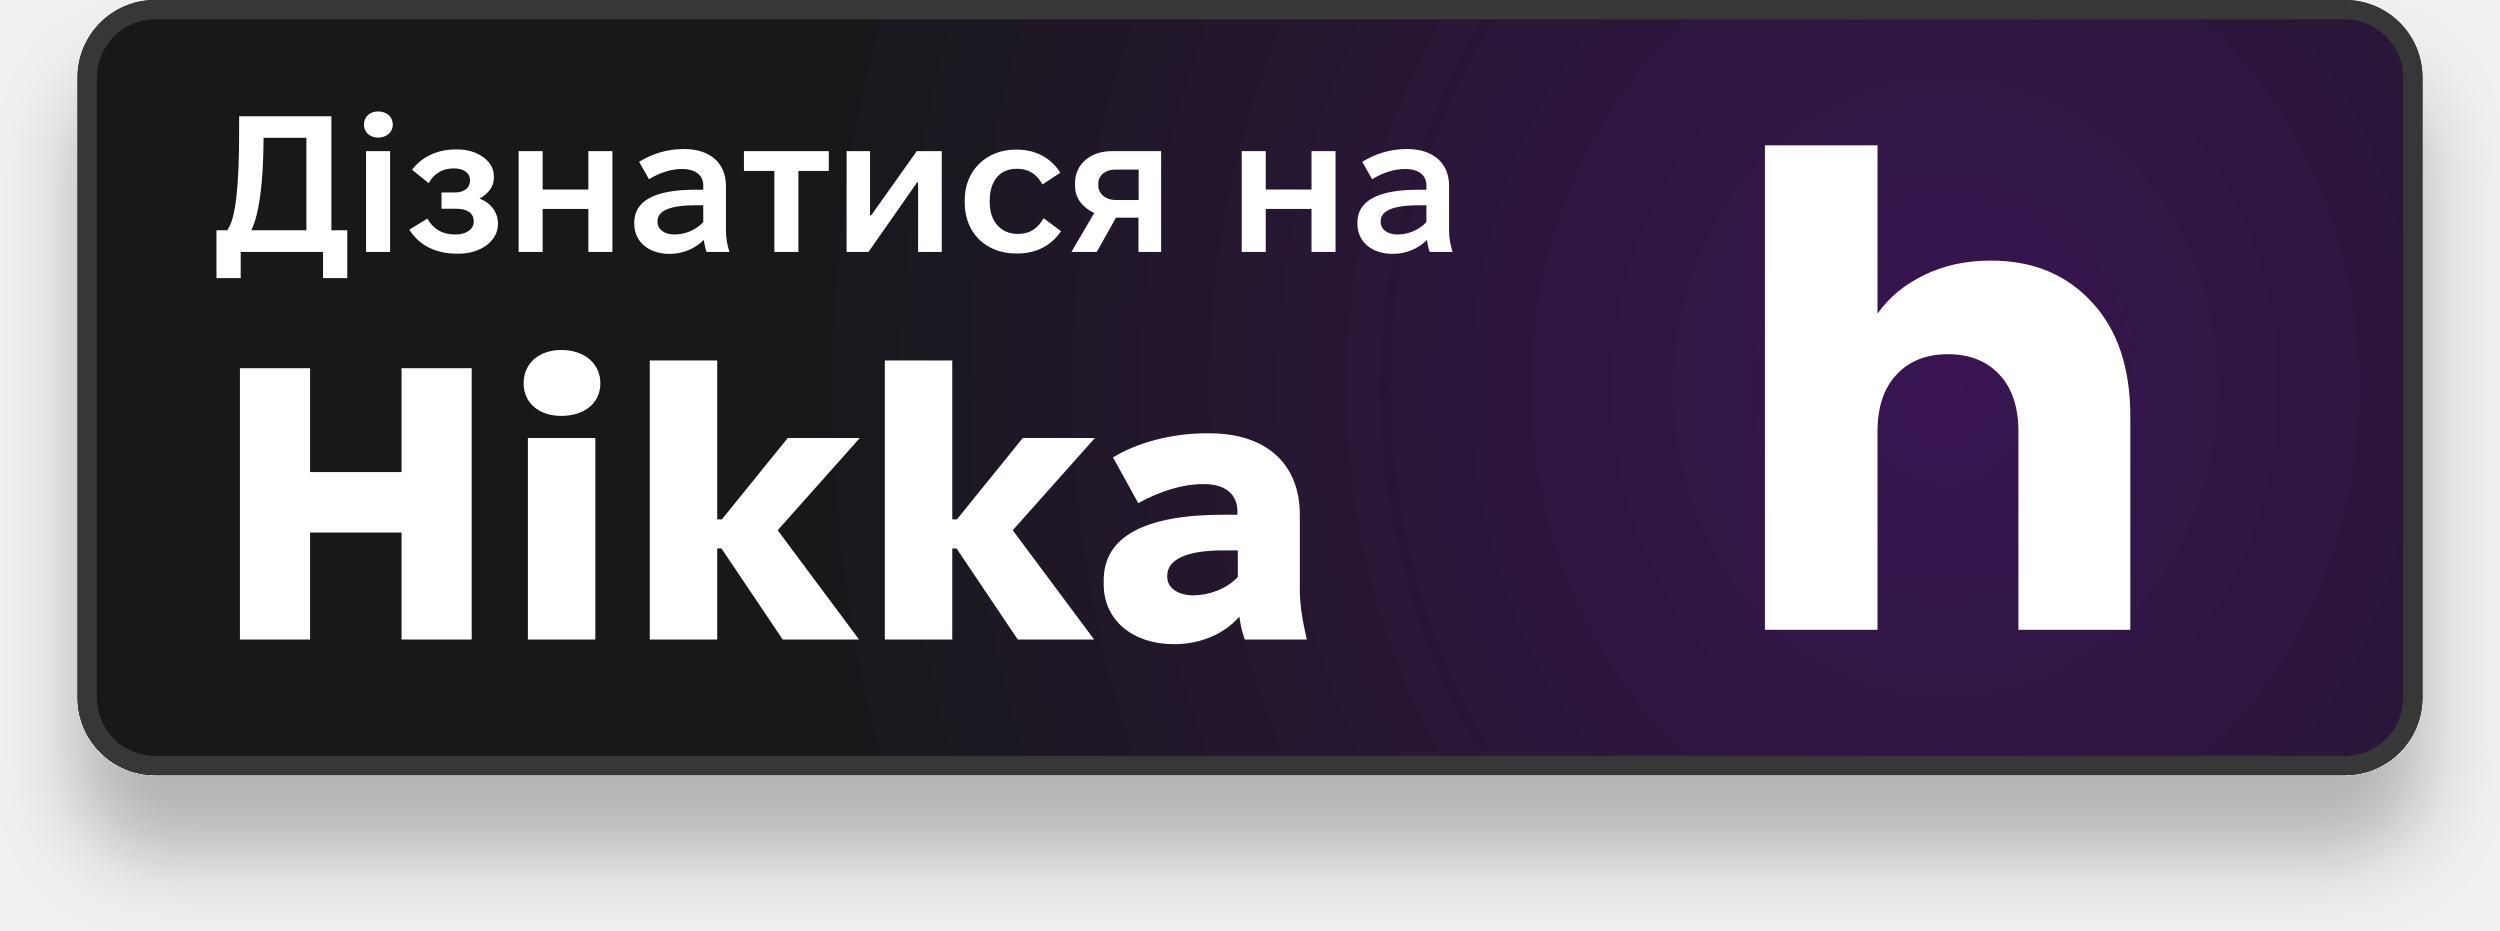
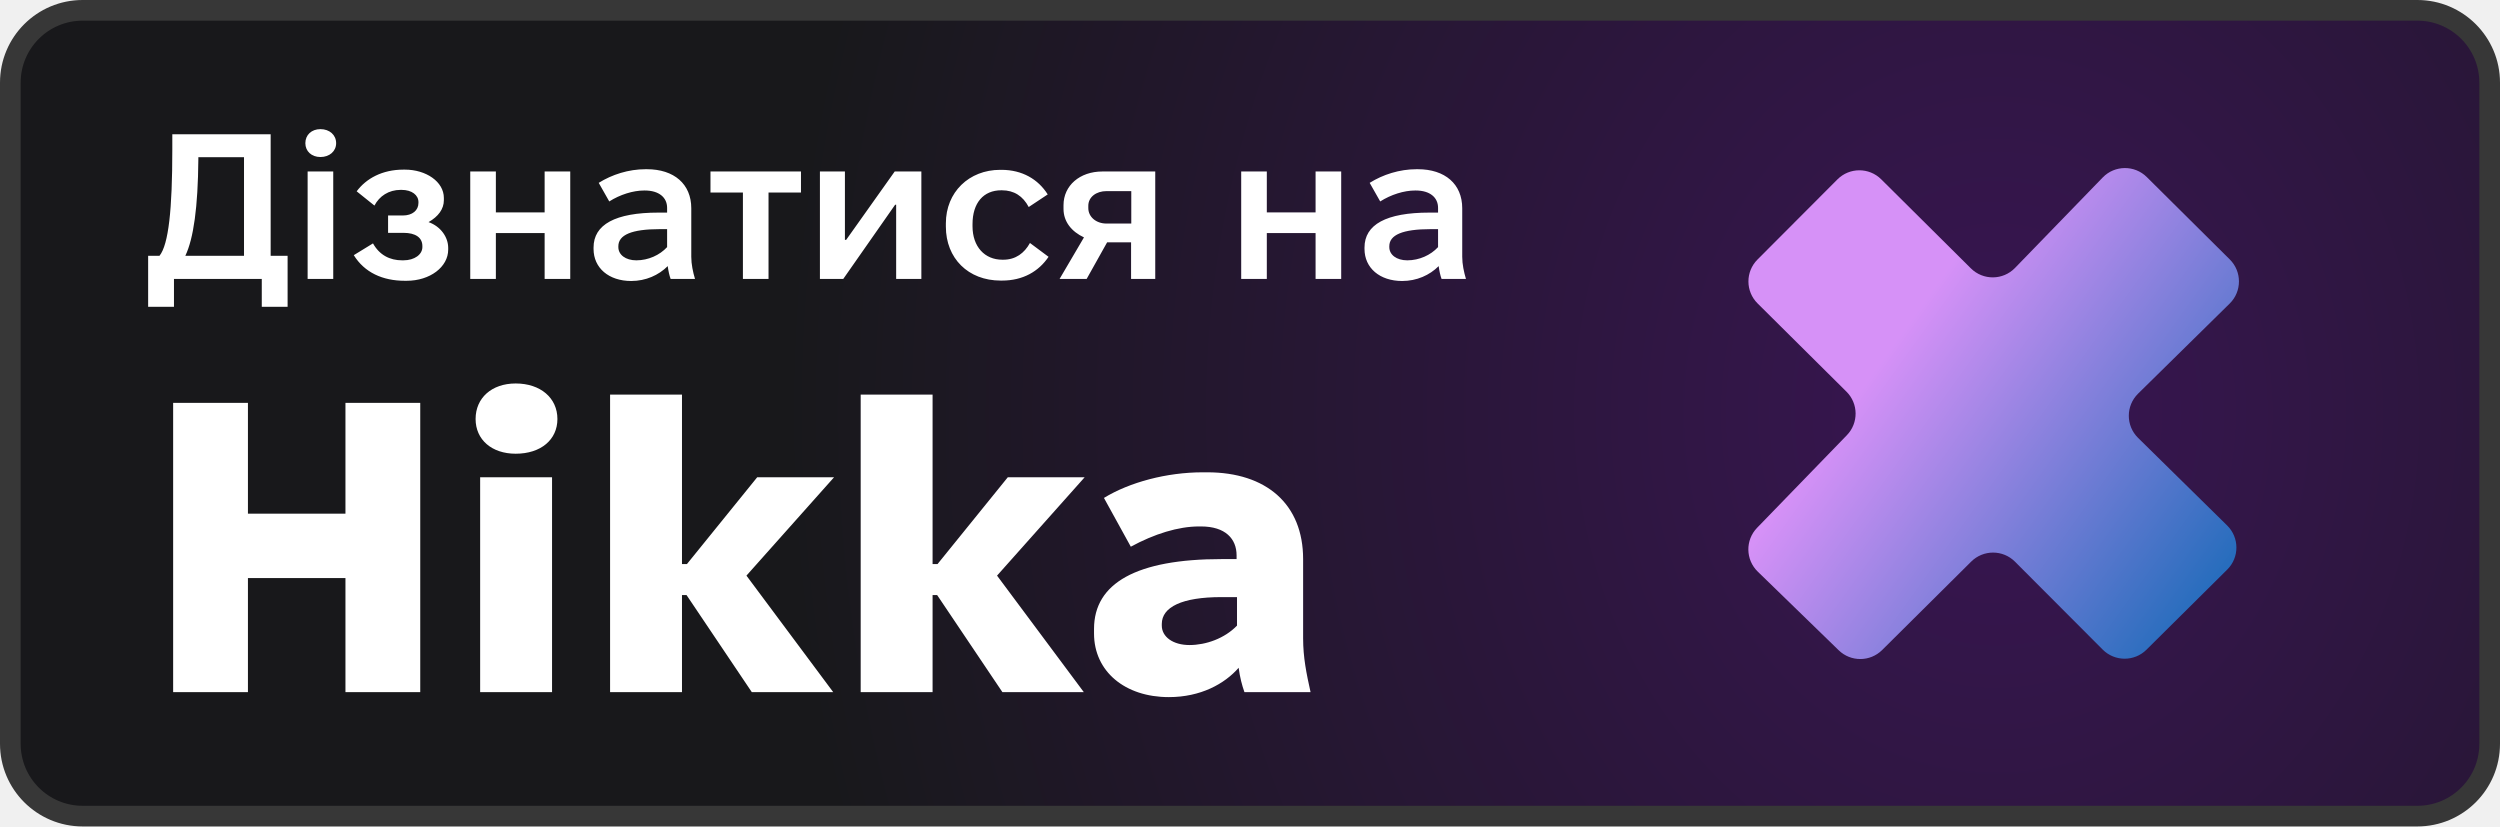
- <svg xmlns="http://www.w3.org/2000/svg" width="129" height="48" viewBox="0 0 129 48" fill="none">
-   <g filter="url(#filter0_d_1000_66)">
-     <rect x="4" width="121" height="40" rx="4" fill="url(#paint0_radial_1000_66)" />
-     <rect x="4.5" y="0.5" width="120" height="39" rx="3.5" stroke="#373737" />
-     <g clip-path="url(#clip0_1000_66)">
-       <path d="M102.723 13.446C104.897 13.446 106.641 14.166 107.955 15.608C109.268 17.027 109.925 18.986 109.925 21.486V32.499H104.15V22.263C104.15 21.002 103.821 20.022 103.165 19.324C102.508 18.626 101.625 18.277 100.515 18.277C99.405 18.277 98.522 18.626 97.865 19.324C97.208 20.022 96.88 21.002 96.88 22.263V32.499H91.07V7.5H96.88V16.182C97.469 15.349 98.272 14.684 99.292 14.189C100.311 13.693 101.455 13.446 102.723 13.446Z" fill="white" />
-     </g>
-     <path d="M11.17 14.35V11.88H11.72C12.16 11.33 12.34 9.64 12.34 6.73V6H17.1V11.88H17.92V14.35H16.67V13H12.42V14.35H11.17ZM15.81 11.88V7.11H13.6V7.22C13.58 9.53 13.37 11.04 12.97 11.88H15.81ZM19.509 7.1C19.079 7.1 18.779 6.82 18.779 6.43C18.779 6.03 19.079 5.75 19.509 5.75C19.949 5.75 20.269 6.03 20.269 6.43C20.269 6.82 19.949 7.1 19.509 7.1ZM18.889 13V7.8H20.129V13H18.889ZM23.593 13.09C22.523 13.09 21.643 12.69 21.123 11.85L22.053 11.28C22.363 11.84 22.863 12.1 23.463 12.1H23.523C24.073 12.1 24.443 11.81 24.443 11.46V11.41C24.443 11 24.113 10.77 23.533 10.77H22.783V9.93H23.493C23.963 9.93 24.253 9.68 24.253 9.32V9.28C24.253 8.95 23.943 8.69 23.433 8.69H23.393C22.813 8.69 22.363 8.99 22.123 9.45L21.263 8.76C21.723 8.14 22.503 7.71 23.523 7.71H23.603C24.613 7.71 25.483 8.29 25.483 9.08V9.19C25.483 9.62 25.213 9.98 24.743 10.25C25.333 10.46 25.693 10.98 25.693 11.5V11.58C25.693 12.42 24.813 13.09 23.683 13.09H23.593ZM26.76 13V7.8H28V9.78H30.36V7.8H31.6V13H30.36V10.78H28V13H26.76ZM34.548 13.1C33.468 13.1 32.728 12.47 32.728 11.55V11.48C32.728 10.37 33.778 9.79 35.868 9.79H36.288V9.56C36.288 9.06 35.898 8.72 35.208 8.72H35.178C34.638 8.72 34.008 8.92 33.488 9.25L32.978 8.35C33.618 7.95 34.418 7.69 35.248 7.69H35.308C36.628 7.69 37.458 8.41 37.458 9.58V11.93C37.458 12.29 37.538 12.66 37.638 13H36.458C36.398 12.84 36.348 12.61 36.318 12.38C35.878 12.82 35.258 13.1 34.548 13.1ZM34.798 12.1C35.378 12.1 35.928 11.85 36.288 11.46V10.59H35.938C34.568 10.59 33.928 10.87 33.928 11.42V11.46C33.928 11.83 34.278 12.1 34.798 12.1ZM39.957 13V8.82H38.387V7.8H42.767V8.82H41.197V13H39.957ZM43.684 13V7.8H44.894V11.11H44.954L47.304 7.8H48.594V13H47.374V9.41H47.324L44.814 13H43.684ZM52.43 13.08C50.86 13.08 49.78 12 49.78 10.47V10.31C49.78 8.8 50.9 7.72 52.41 7.72H52.47C53.48 7.72 54.25 8.18 54.71 8.91L53.79 9.52C53.51 8.99 53.08 8.71 52.49 8.71H52.46C51.6 8.71 51.07 9.32 51.07 10.35V10.45C51.07 11.44 51.66 12.07 52.51 12.07H52.56C53.16 12.07 53.58 11.75 53.85 11.26L54.75 11.93C54.27 12.64 53.51 13.08 52.5 13.08H52.43ZM55.284 13L56.464 10.99C55.864 10.71 55.474 10.23 55.474 9.61V9.43C55.474 8.48 56.264 7.8 57.354 7.8H59.914V13H58.744V11.23H57.584L56.594 13H55.284ZM57.554 10.32H58.754V8.75H57.554C57.054 8.75 56.674 9.04 56.674 9.46V9.57C56.674 10 57.054 10.32 57.554 10.32ZM64.074 13V7.8H65.314V9.78H67.674V7.8H68.914V13H67.674V10.78H65.314V13H64.074ZM71.862 13.1C70.782 13.1 70.042 12.47 70.042 11.55V11.48C70.042 10.37 71.092 9.79 73.182 9.79H73.602V9.56C73.602 9.06 73.212 8.72 72.522 8.72H72.492C71.952 8.72 71.322 8.92 70.802 9.25L70.292 8.35C70.932 7.95 71.732 7.69 72.562 7.69H72.622C73.942 7.69 74.772 8.41 74.772 9.58V11.93C74.772 12.29 74.852 12.66 74.952 13H73.772C73.712 12.84 73.662 12.61 73.632 12.38C73.192 12.82 72.572 13.1 71.862 13.1ZM72.112 12.1C72.692 12.1 73.242 11.85 73.602 11.46V10.59H73.252C71.882 10.59 71.242 10.87 71.242 11.42V11.46C71.242 11.83 71.592 12.1 72.112 12.1ZM12.38 33V19H16V24.36H20.72V19H24.34V33H20.72V27.48H16V33H12.38ZM28.959 21.46C27.799 21.46 27.019 20.78 27.019 19.78C27.019 18.76 27.799 18.06 28.959 18.06C30.159 18.06 30.979 18.76 30.979 19.78C30.979 20.78 30.179 21.46 28.959 21.46ZM27.239 33V22.6H30.719V33H27.239ZM33.528 33V18.6H37.008V26.8H37.248L40.648 22.6H44.368L40.128 27.36L44.328 33H40.388L37.228 28.3H37.008V33H33.528ZM45.657 33V18.6H49.137V26.8H49.377L52.777 22.6H56.497L52.257 27.36L56.457 33H52.517L49.357 28.3H49.137V33H45.657ZM60.571 33.24C58.451 33.24 56.951 32 56.951 30.16V29.94C56.951 27.72 59.011 26.56 63.131 26.56H63.851V26.38C63.851 25.58 63.311 24.98 62.131 24.98H62.031C61.031 24.98 59.871 25.34 58.731 25.96L57.431 23.6C58.671 22.84 60.471 22.36 62.211 22.36H62.431C65.291 22.36 67.071 23.9 67.071 26.56V30.4C67.071 31.32 67.231 32.1 67.431 33H64.231C64.111 32.66 64.011 32.28 63.951 31.82C63.271 32.6 62.111 33.24 60.571 33.24ZM61.571 30.72C62.371 30.72 63.271 30.4 63.871 29.78V28.4H63.111C61.211 28.4 60.231 28.88 60.231 29.7V29.78C60.231 30.32 60.771 30.72 61.571 30.72Z" fill="white" />
-   </g>
+ <svg xmlns="http://www.w3.org/2000/svg" width="121" height="40" viewBox="0 0 121 40" fill="none">
+   <rect x="0.5" y="0.5" width="120" height="39" rx="3.5" fill="url(#paint0_radial_1000_66)" />
+   <rect x="0.5" y="0.5" width="120" height="39" rx="3.5" stroke="#373737" />
+   <path d="M7.17 14.85V12.38H7.72C8.16 11.83 8.34 10.14 8.34 7.23V6.5H13.1V12.38H13.92V14.85H12.67V13.5H8.42V14.85H7.17ZM11.81 12.38V7.61H9.6V7.72C9.58 10.03 9.37 11.54 8.97 12.38H11.81ZM15.509 7.6C15.079 7.6 14.779 7.32 14.779 6.93C14.779 6.53 15.079 6.25 15.509 6.25C15.949 6.25 16.269 6.53 16.269 6.93C16.269 7.32 15.949 7.6 15.509 7.6ZM14.889 13.5V8.3H16.129V13.5H14.889ZM19.593 13.59C18.523 13.59 17.643 13.19 17.123 12.35L18.053 11.78C18.363 12.34 18.863 12.6 19.463 12.6H19.523C20.073 12.6 20.443 12.31 20.443 11.96V11.91C20.443 11.5 20.113 11.27 19.533 11.27H18.783V10.43H19.493C19.963 10.43 20.253 10.18 20.253 9.82V9.78C20.253 9.45 19.943 9.19 19.433 9.19H19.393C18.813 9.19 18.363 9.49 18.123 9.95L17.263 9.26C17.723 8.64 18.503 8.21 19.523 8.21H19.603C20.613 8.21 21.483 8.79 21.483 9.58V9.69C21.483 10.12 21.213 10.48 20.743 10.75C21.333 10.96 21.693 11.48 21.693 12V12.08C21.693 12.92 20.813 13.59 19.683 13.59H19.593ZM22.76 13.5V8.3H24V10.28H26.36V8.3H27.6V13.5H26.36V11.28H24V13.5H22.76ZM30.548 13.6C29.468 13.6 28.728 12.97 28.728 12.05V11.98C28.728 10.87 29.778 10.29 31.868 10.29H32.288V10.06C32.288 9.56 31.898 9.22 31.208 9.22H31.178C30.638 9.22 30.008 9.42 29.488 9.75L28.978 8.85C29.618 8.45 30.418 8.19 31.248 8.19H31.308C32.628 8.19 33.458 8.91 33.458 10.08V12.43C33.458 12.79 33.538 13.16 33.638 13.5H32.458C32.398 13.34 32.348 13.11 32.318 12.88C31.878 13.32 31.258 13.6 30.548 13.6ZM30.798 12.6C31.378 12.6 31.928 12.35 32.288 11.96V11.09H31.938C30.568 11.09 29.928 11.37 29.928 11.92V11.96C29.928 12.33 30.278 12.6 30.798 12.6ZM35.957 13.5V9.32H34.387V8.3H38.767V9.32H37.197V13.5H35.957ZM39.684 13.5V8.3H40.894V11.61H40.954L43.304 8.3H44.594V13.5H43.374V9.91H43.324L40.814 13.5H39.684ZM48.43 13.58C46.86 13.58 45.78 12.5 45.78 10.97V10.81C45.78 9.3 46.9 8.22 48.41 8.22H48.47C49.48 8.22 50.25 8.68 50.71 9.41L49.79 10.02C49.51 9.49 49.08 9.21 48.49 9.21H48.46C47.6 9.21 47.07 9.82 47.07 10.85V10.95C47.07 11.94 47.66 12.57 48.51 12.57H48.56C49.16 12.57 49.58 12.25 49.85 11.76L50.75 12.43C50.27 13.14 49.51 13.58 48.5 13.58H48.43ZM51.284 13.5L52.464 11.49C51.864 11.21 51.474 10.73 51.474 10.11V9.93C51.474 8.98 52.264 8.3 53.354 8.3H55.914V13.5H54.744V11.73H53.584L52.594 13.5H51.284ZM53.554 10.82H54.754V9.25H53.554C53.054 9.25 52.674 9.54 52.674 9.96V10.07C52.674 10.5 53.054 10.82 53.554 10.82ZM60.074 13.5V8.3H61.314V10.28H63.674V8.3H64.914V13.5H63.674V11.28H61.314V13.5H60.074ZM67.862 13.6C66.782 13.6 66.042 12.97 66.042 12.05V11.98C66.042 10.87 67.092 10.29 69.182 10.29H69.602V10.06C69.602 9.56 69.212 9.22 68.522 9.22H68.492C67.952 9.22 67.322 9.42 66.802 9.75L66.292 8.85C66.932 8.45 67.732 8.19 68.562 8.19H68.622C69.942 8.19 70.772 8.91 70.772 10.08V12.43C70.772 12.79 70.852 13.16 70.952 13.5H69.772C69.712 13.34 69.662 13.11 69.632 12.88C69.192 13.32 68.572 13.6 67.862 13.6ZM68.112 12.6C68.692 12.6 69.242 12.35 69.602 11.96V11.09H69.252C67.882 11.09 67.242 11.37 67.242 11.92V11.96C67.242 12.33 67.592 12.6 68.112 12.6ZM8.38 33.5V19.5H12V24.86H16.72V19.5H20.34V33.5H16.72V27.98H12V33.5H8.38ZM24.959 21.96C23.799 21.96 23.019 21.28 23.019 20.28C23.019 19.26 23.799 18.56 24.959 18.56C26.159 18.56 26.979 19.26 26.979 20.28C26.979 21.28 26.179 21.96 24.959 21.96ZM23.239 33.5V23.1H26.719V33.5H23.239ZM29.528 33.5V19.1H33.008V27.3H33.248L36.648 23.1H40.368L36.128 27.86L40.328 33.5H36.388L33.228 28.8H33.008V33.5H29.528ZM41.657 33.5V19.1H45.137V27.3H45.377L48.777 23.1H52.497L48.257 27.86L52.457 33.5H48.517L45.357 28.8H45.137V33.5H41.657ZM56.571 33.74C54.451 33.74 52.951 32.5 52.951 30.66V30.44C52.951 28.22 55.011 27.06 59.131 27.06H59.851V26.88C59.851 26.08 59.311 25.48 58.131 25.48H58.031C57.031 25.48 55.871 25.84 54.731 26.46L53.431 24.1C54.671 23.34 56.471 22.86 58.211 22.86H58.431C61.291 22.86 63.071 24.4 63.071 27.06V30.9C63.071 31.82 63.231 32.6 63.431 33.5H60.231C60.111 33.16 60.011 32.78 59.951 32.32C59.271 33.1 58.111 33.74 56.571 33.74ZM57.571 31.22C58.371 31.22 59.271 30.9 59.871 30.28V28.9H59.111C57.211 28.9 56.231 29.38 56.231 30.2V30.28C56.231 30.82 56.771 31.22 57.571 31.22Z" fill="white" />
+   <path d="M88.931 8.683L85.062 12.562C84.476 13.149 84.478 14.101 85.067 14.686L89.368 18.956C89.951 19.534 89.96 20.474 89.388 21.064L85.043 25.546C84.467 26.14 84.481 27.089 85.075 27.666L88.993 31.473C89.579 32.043 90.514 32.038 91.095 31.462L95.407 27.181C95.994 26.598 96.942 26.6 97.526 27.186L101.771 31.441C102.355 32.026 103.302 32.029 103.889 31.446L107.799 27.567C108.392 26.979 108.39 26.019 107.794 25.433L103.482 21.193C102.885 20.605 102.885 19.642 103.482 19.054L107.918 14.691C108.513 14.105 108.515 13.145 107.922 12.557L103.904 8.569C103.312 7.981 102.352 7.99 101.771 8.59L97.526 12.969C96.944 13.569 95.985 13.578 95.392 12.99L91.05 8.678C90.463 8.095 89.515 8.098 88.931 8.683Z" fill="url(#paint1_linear_1000_66)" />
  <defs>
-     <filter id="filter0_d_1000_66" x="0" y="0" width="129" height="48" filterUnits="userSpaceOnUse" color-interpolation-filters="sRGB">
-       <feFlood flood-opacity="0" result="BackgroundImageFix" />
-       <feColorMatrix in="SourceAlpha" type="matrix" values="0 0 0 0 0 0 0 0 0 0 0 0 0 0 0 0 0 0 127 0" result="hardAlpha" />
-       <feOffset dy="4" />
-       <feGaussianBlur stdDeviation="2" />
-       <feComposite in2="hardAlpha" operator="out" />
-       <feColorMatrix type="matrix" values="0 0 0 0 0 0 0 0 0 0 0 0 0 0 0 0 0 0 0.25 0" />
-       <feBlend mode="normal" in2="BackgroundImageFix" result="effect1_dropShadow_1000_66" />
-       <feBlend mode="normal" in="SourceGraphic" in2="effect1_dropShadow_1000_66" result="shape" />
-     </filter>
-     <radialGradient id="paint0_radial_1000_66" cx="0" cy="0" r="1" gradientUnits="userSpaceOnUse" gradientTransform="translate(100.5 20) rotate(-180) scale(58.5 66.8198)">
+     <radialGradient id="paint0_radial_1000_66" cx="0" cy="0" r="1" gradientUnits="userSpaceOnUse" gradientTransform="translate(96.5 20) rotate(-180) scale(58.5 66.8198)">
      <stop stop-color="#391553" />
      <stop offset="1" stop-color="#18181B" />
    </radialGradient>
-     <clipPath id="clip0_1000_66">
-       <rect width="18.858" height="25" fill="white" transform="translate(91.0703 7.5)" />
-     </clipPath>
+     <linearGradient id="paint1_linear_1000_66" x1="86.145" y1="10.255" x2="109.038" y2="26.634" gradientUnits="userSpaceOnUse">
+       <stop offset="0.291" stop-color="#D691F7" />
+       <stop offset="1" stop-color="#226CBB" />
+     </linearGradient>
  </defs>
</svg>
